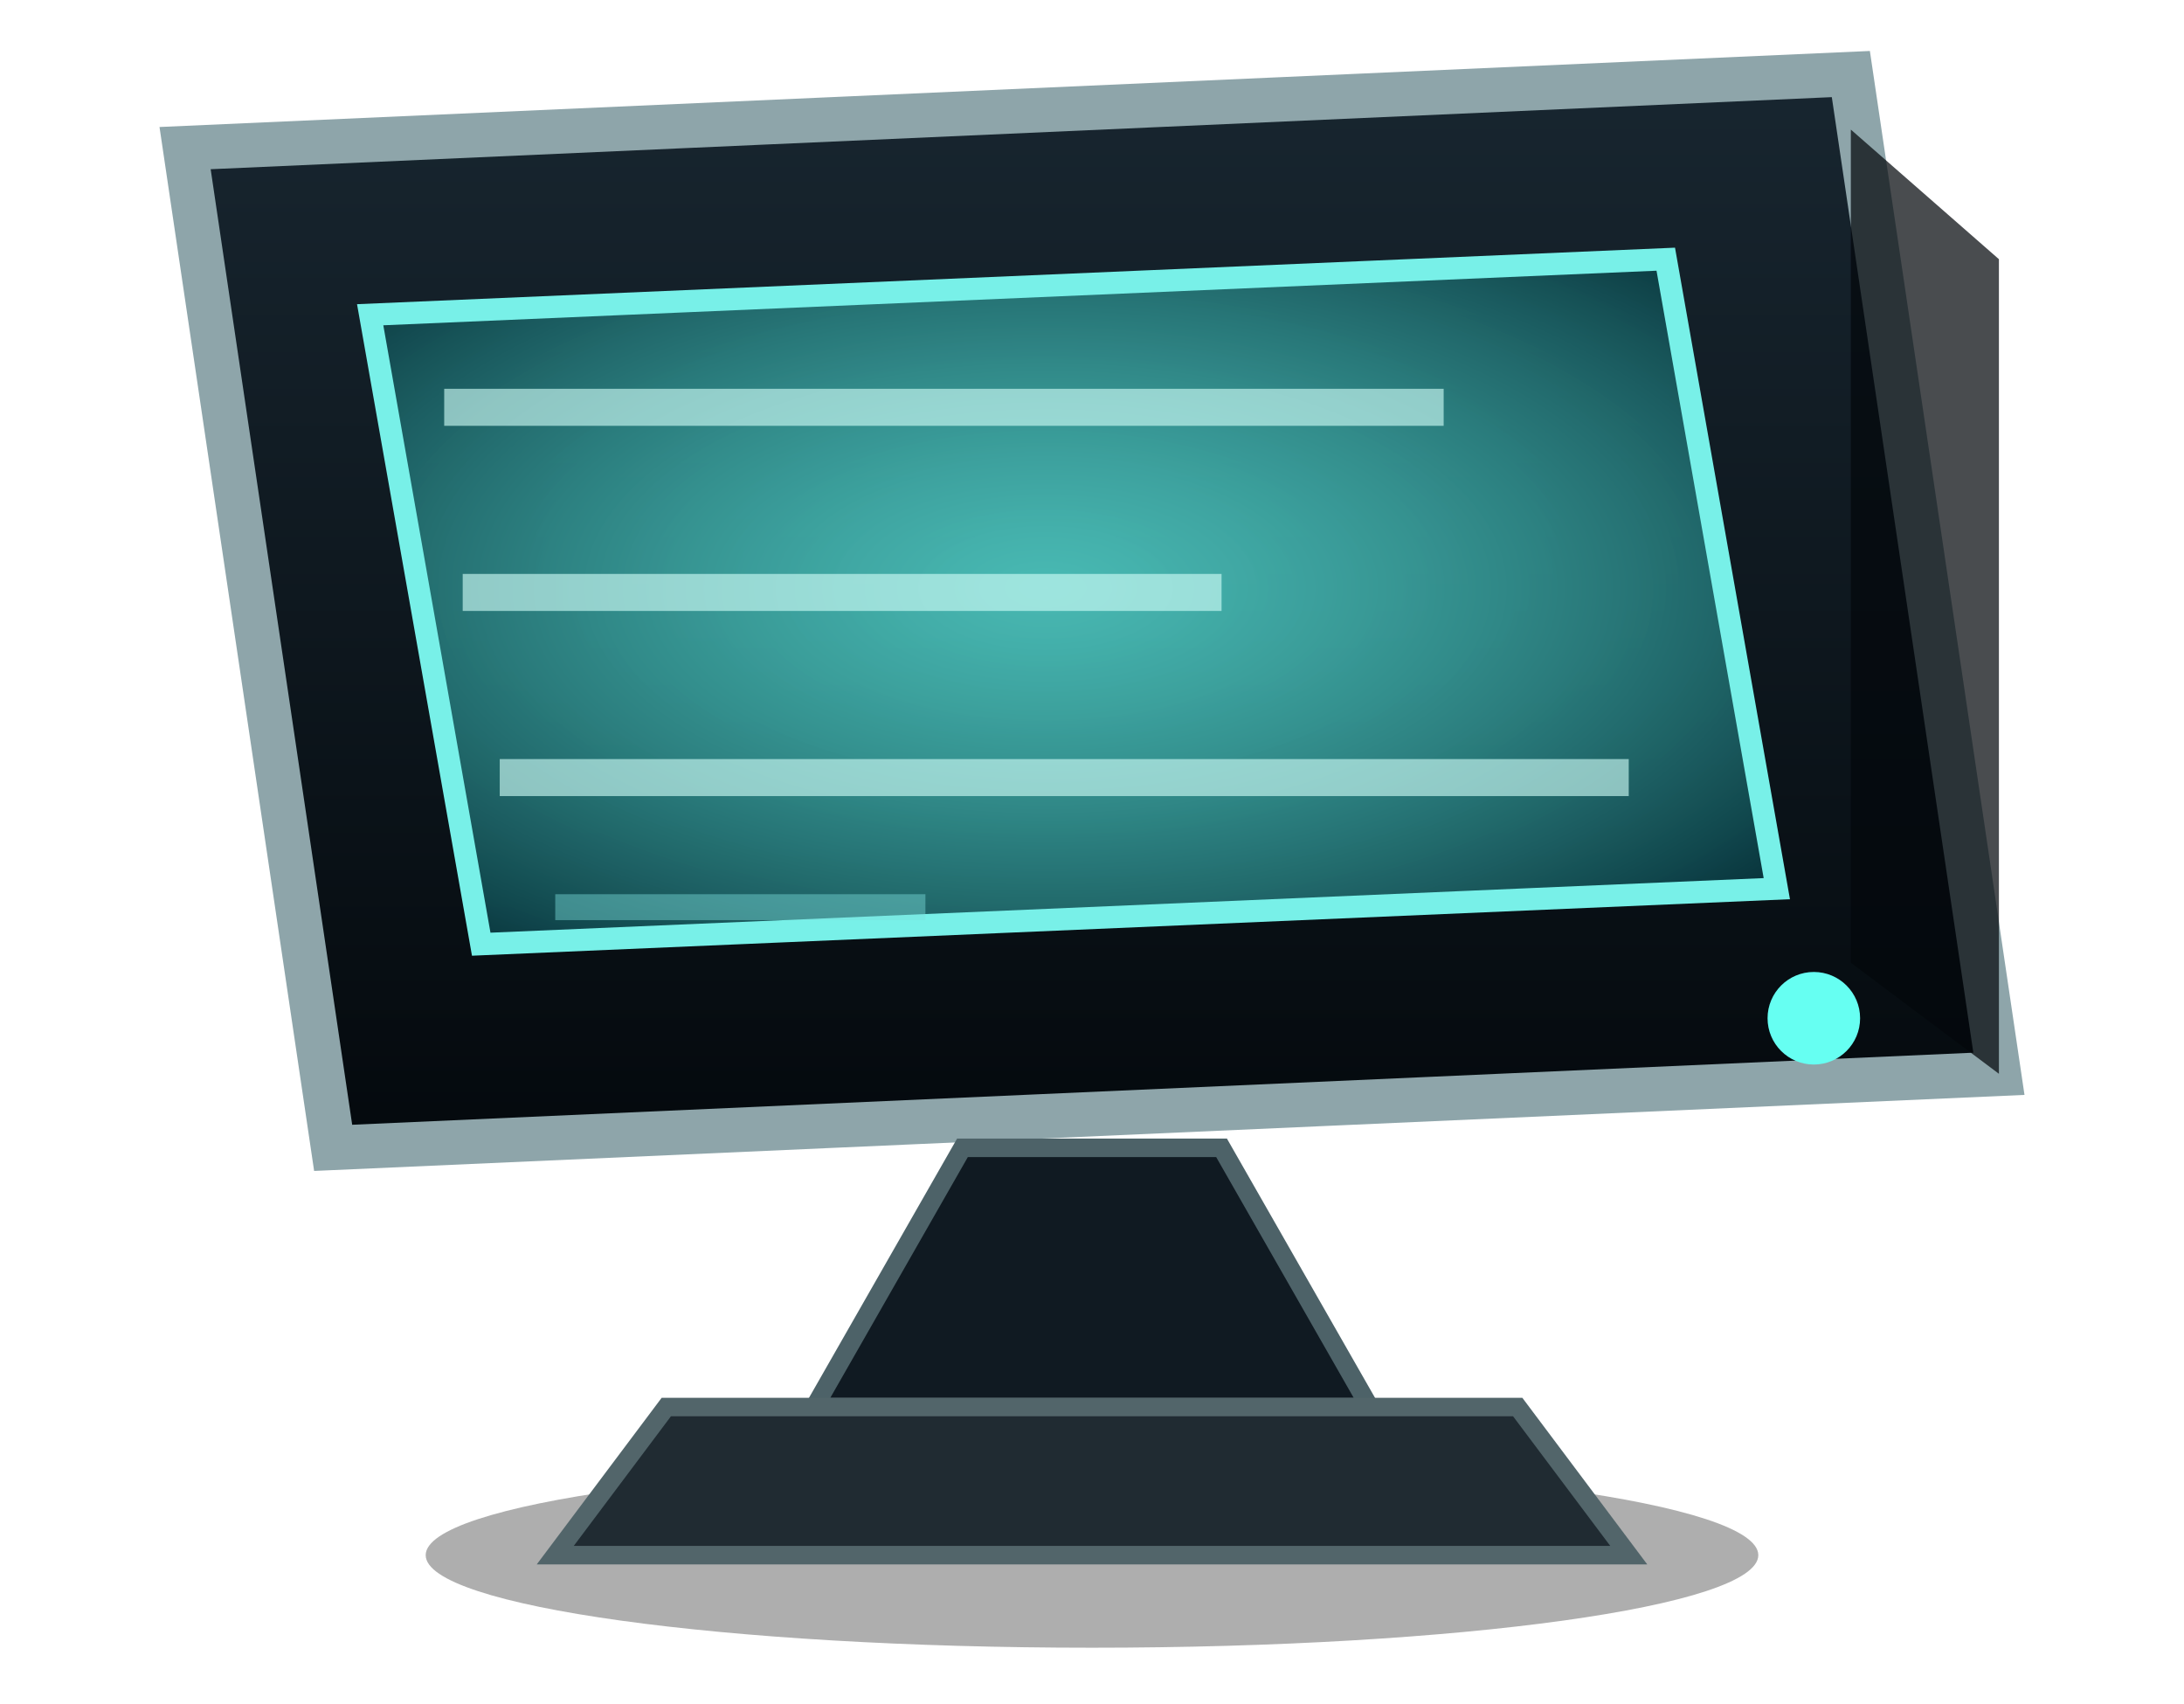
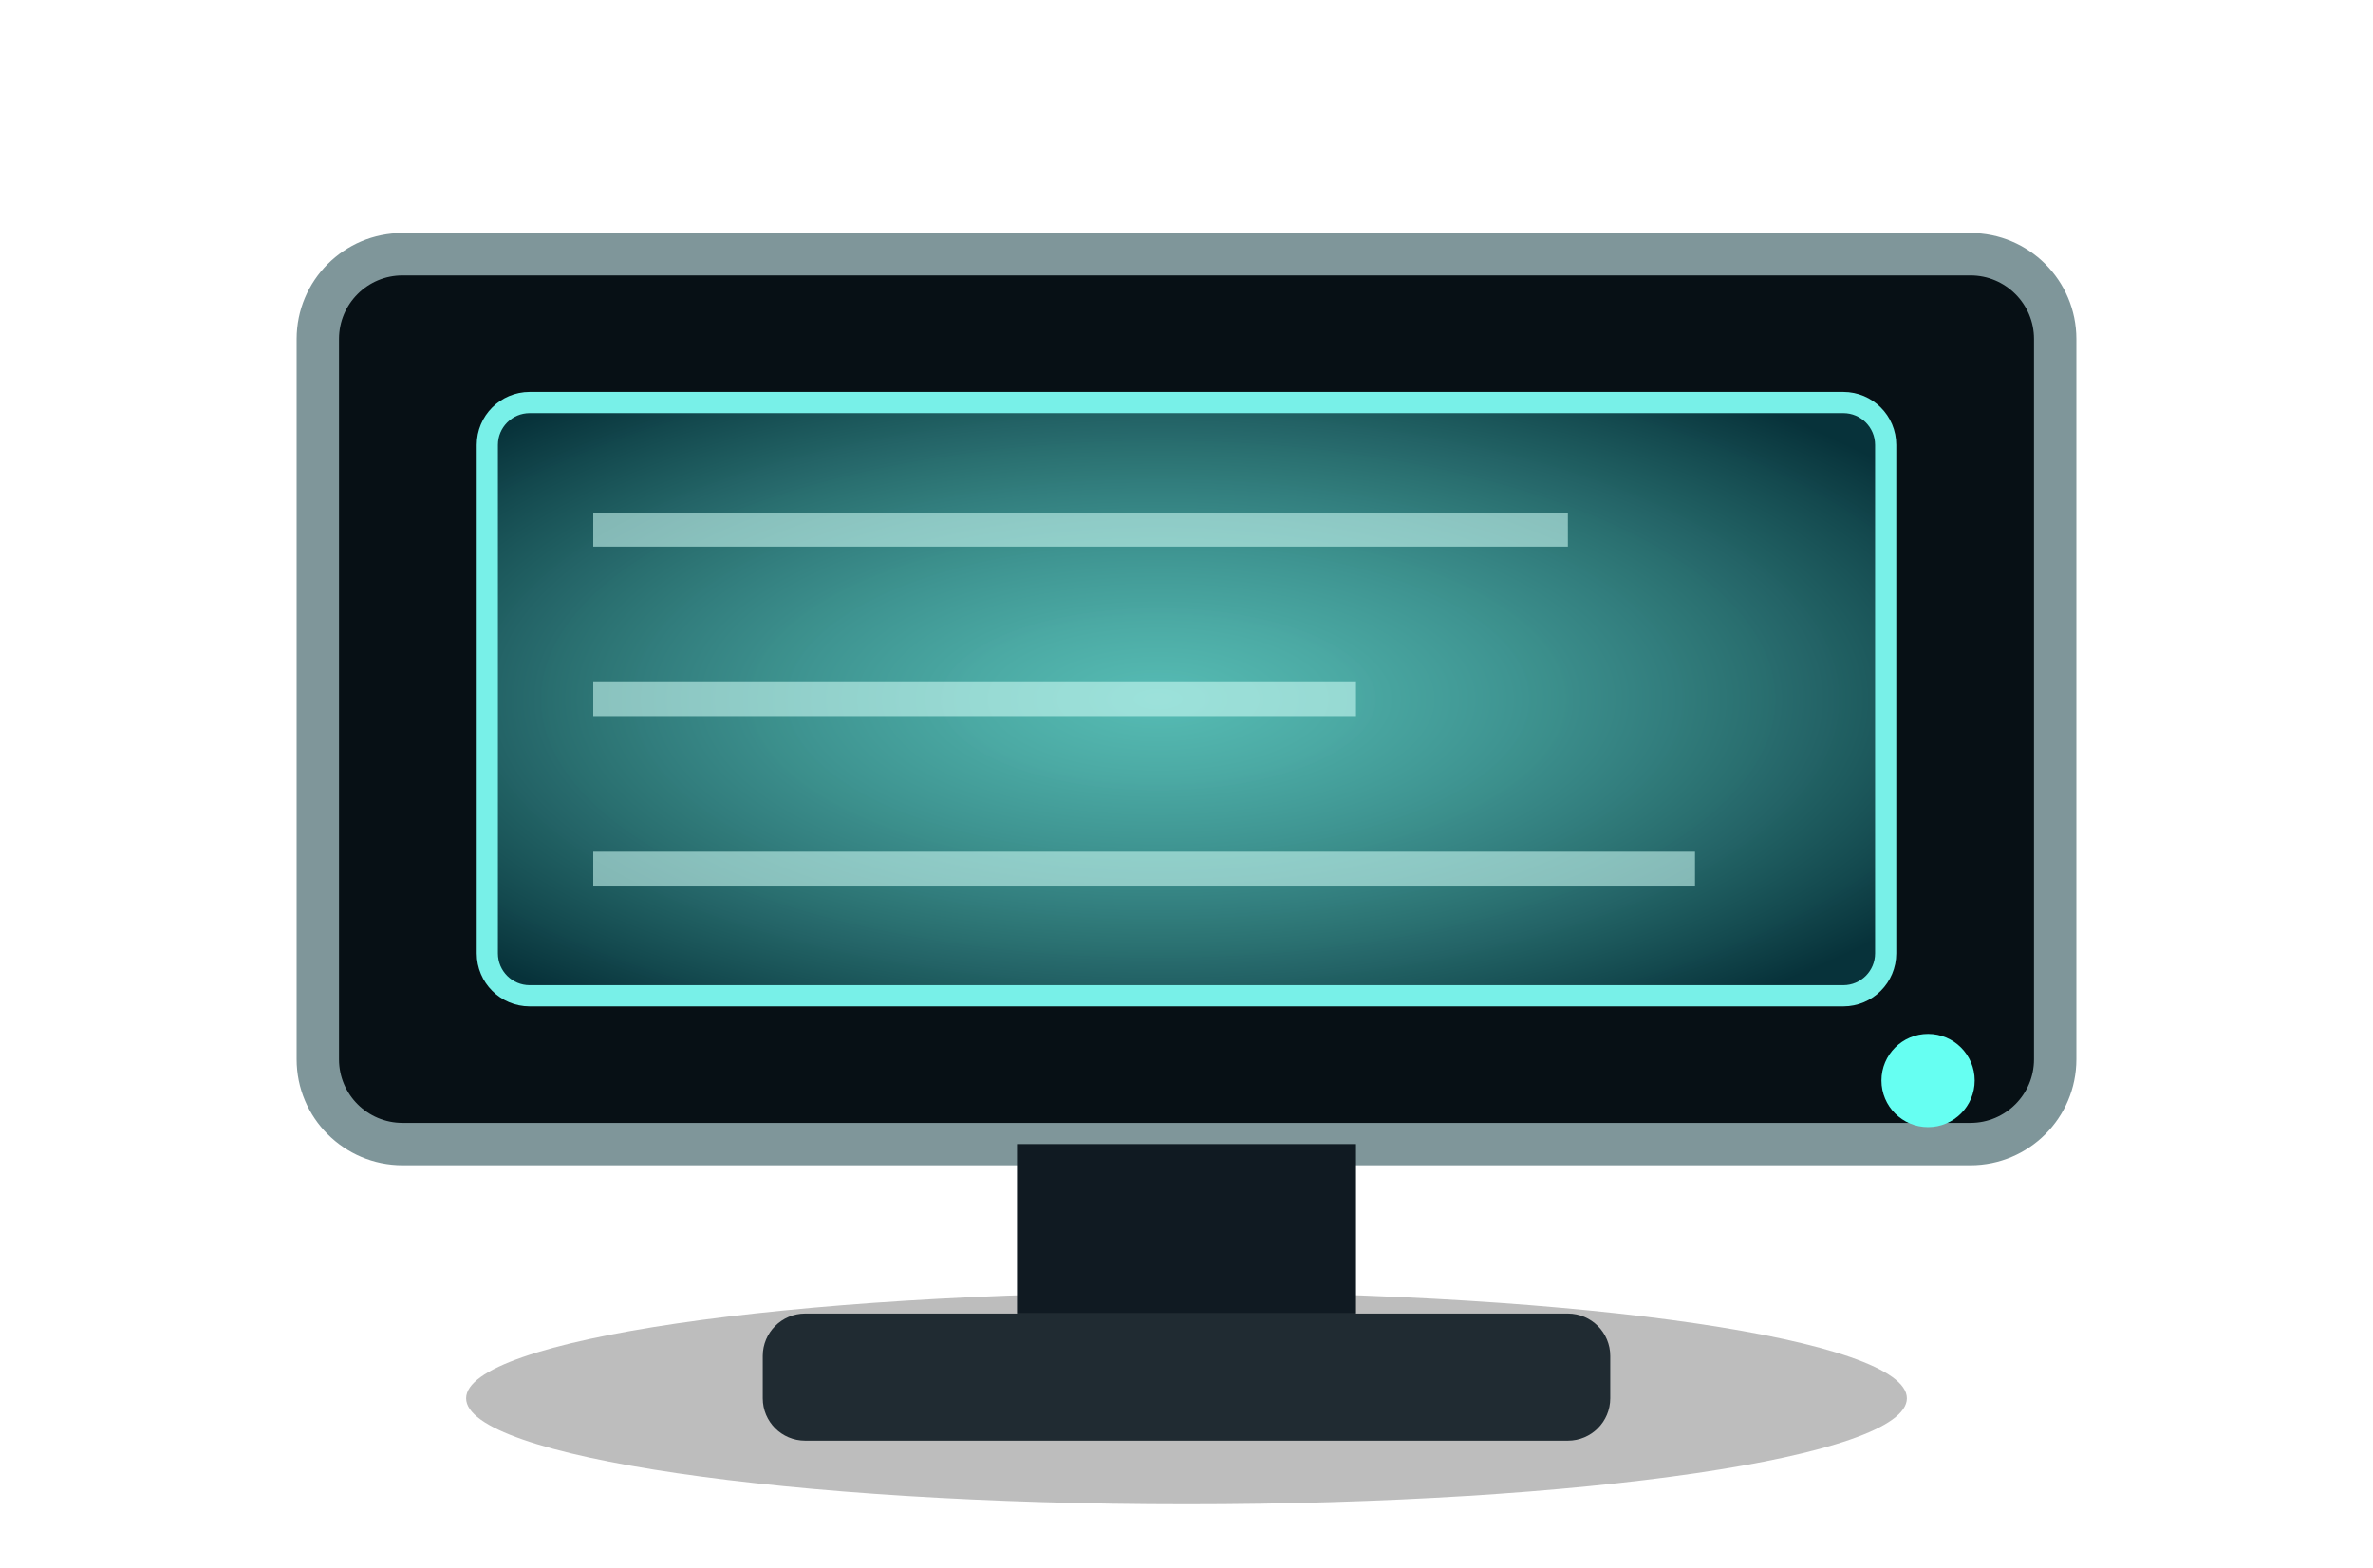
- <svg xmlns="http://www.w3.org/2000/svg" width="118" height="92" viewBox="0 0 118 92">
+ <svg xmlns="http://www.w3.org/2000/svg" width="112" height="74" viewBox="0 0 112 74">
  <defs>
-     <linearGradient id="body" x1="0" y1="4" x2="0" y2="62" gradientUnits="userSpaceOnUse">
-       <stop offset="0" stop-color="#182630" />
-       <stop offset="1" stop-color="#04090d" />
-     </linearGradient>
-     <radialGradient id="screenGlow" cx="0.48" cy="0.48" r="0.68">
-       <stop offset="0" stop-color="#62fff3" stop-opacity="0.7" />
+     <radialGradient id="screenGlow" cx="0.48" cy="0.5" r="0.65">
+       <stop offset="0" stop-color="#75fff2" stop-opacity="0.72" />
      <stop offset="1" stop-color="#07323a" stop-opacity="1" />
    </radialGradient>
  </defs>
-   <ellipse cx="59" cy="84" rx="36" ry="5" fill="#000000" opacity="0.32" />
-   <path d="M10 8 L100 4 L108 58 L18 62 Z" fill="url(#body)" stroke="#8ea5aa" stroke-width="2.4" />
-   <path d="M20 17 L90 14 L96 48 L26 51 Z" fill="url(#screenGlow)" stroke="#78f0e8" stroke-width="1.2" />
-   <path d="M24 22 H78 M25 32 H66 M27 42 H88" stroke="#d2fff8" stroke-width="2" opacity="0.62" />
-   <path d="M30 49 H50" stroke="#7bdedc" stroke-width="1.4" opacity="0.44" />
-   <path d="M52 62 H66 L74 76 H44 Z" fill="#101a22" stroke="#4d6268" stroke-width="1" />
-   <path d="M36 76 H82 L88 84 H30 Z" fill="#202b32" stroke="#52656a" stroke-width="1" />
-   <circle cx="98" cy="55" r="2.5" fill="#66fff2" />
-   <path d="M100 7 L108 14 L108 58 L100 52 Z" fill="#03070b" opacity="0.72" />
+   <ellipse cx="56" cy="66" rx="34" ry="5" fill="#000000" opacity="0.26" />
+   <rect x="15" y="12" width="82" height="42" rx="4" fill="#071015" stroke="#7f969a" stroke-width="2" />
+   <rect x="23" y="19" width="66" height="28" rx="2" fill="url(#screenGlow)" stroke="#78f0e8" stroke-width="1" />
+   <g stroke="#d2fff8" stroke-width="1.6" opacity="0.56">
+     <path d="M28 25 H74" />
+     <path d="M28 33 H64" />
+     <path d="M28 41 H80" />
+   </g>
+   <rect x="48" y="54" width="16" height="8" fill="#101a22" />
+   <rect x="36" y="62" width="40" height="6" rx="2" fill="#202b32" />
+   <circle cx="91" cy="51" r="2.2" fill="#66fff2" />
</svg>
